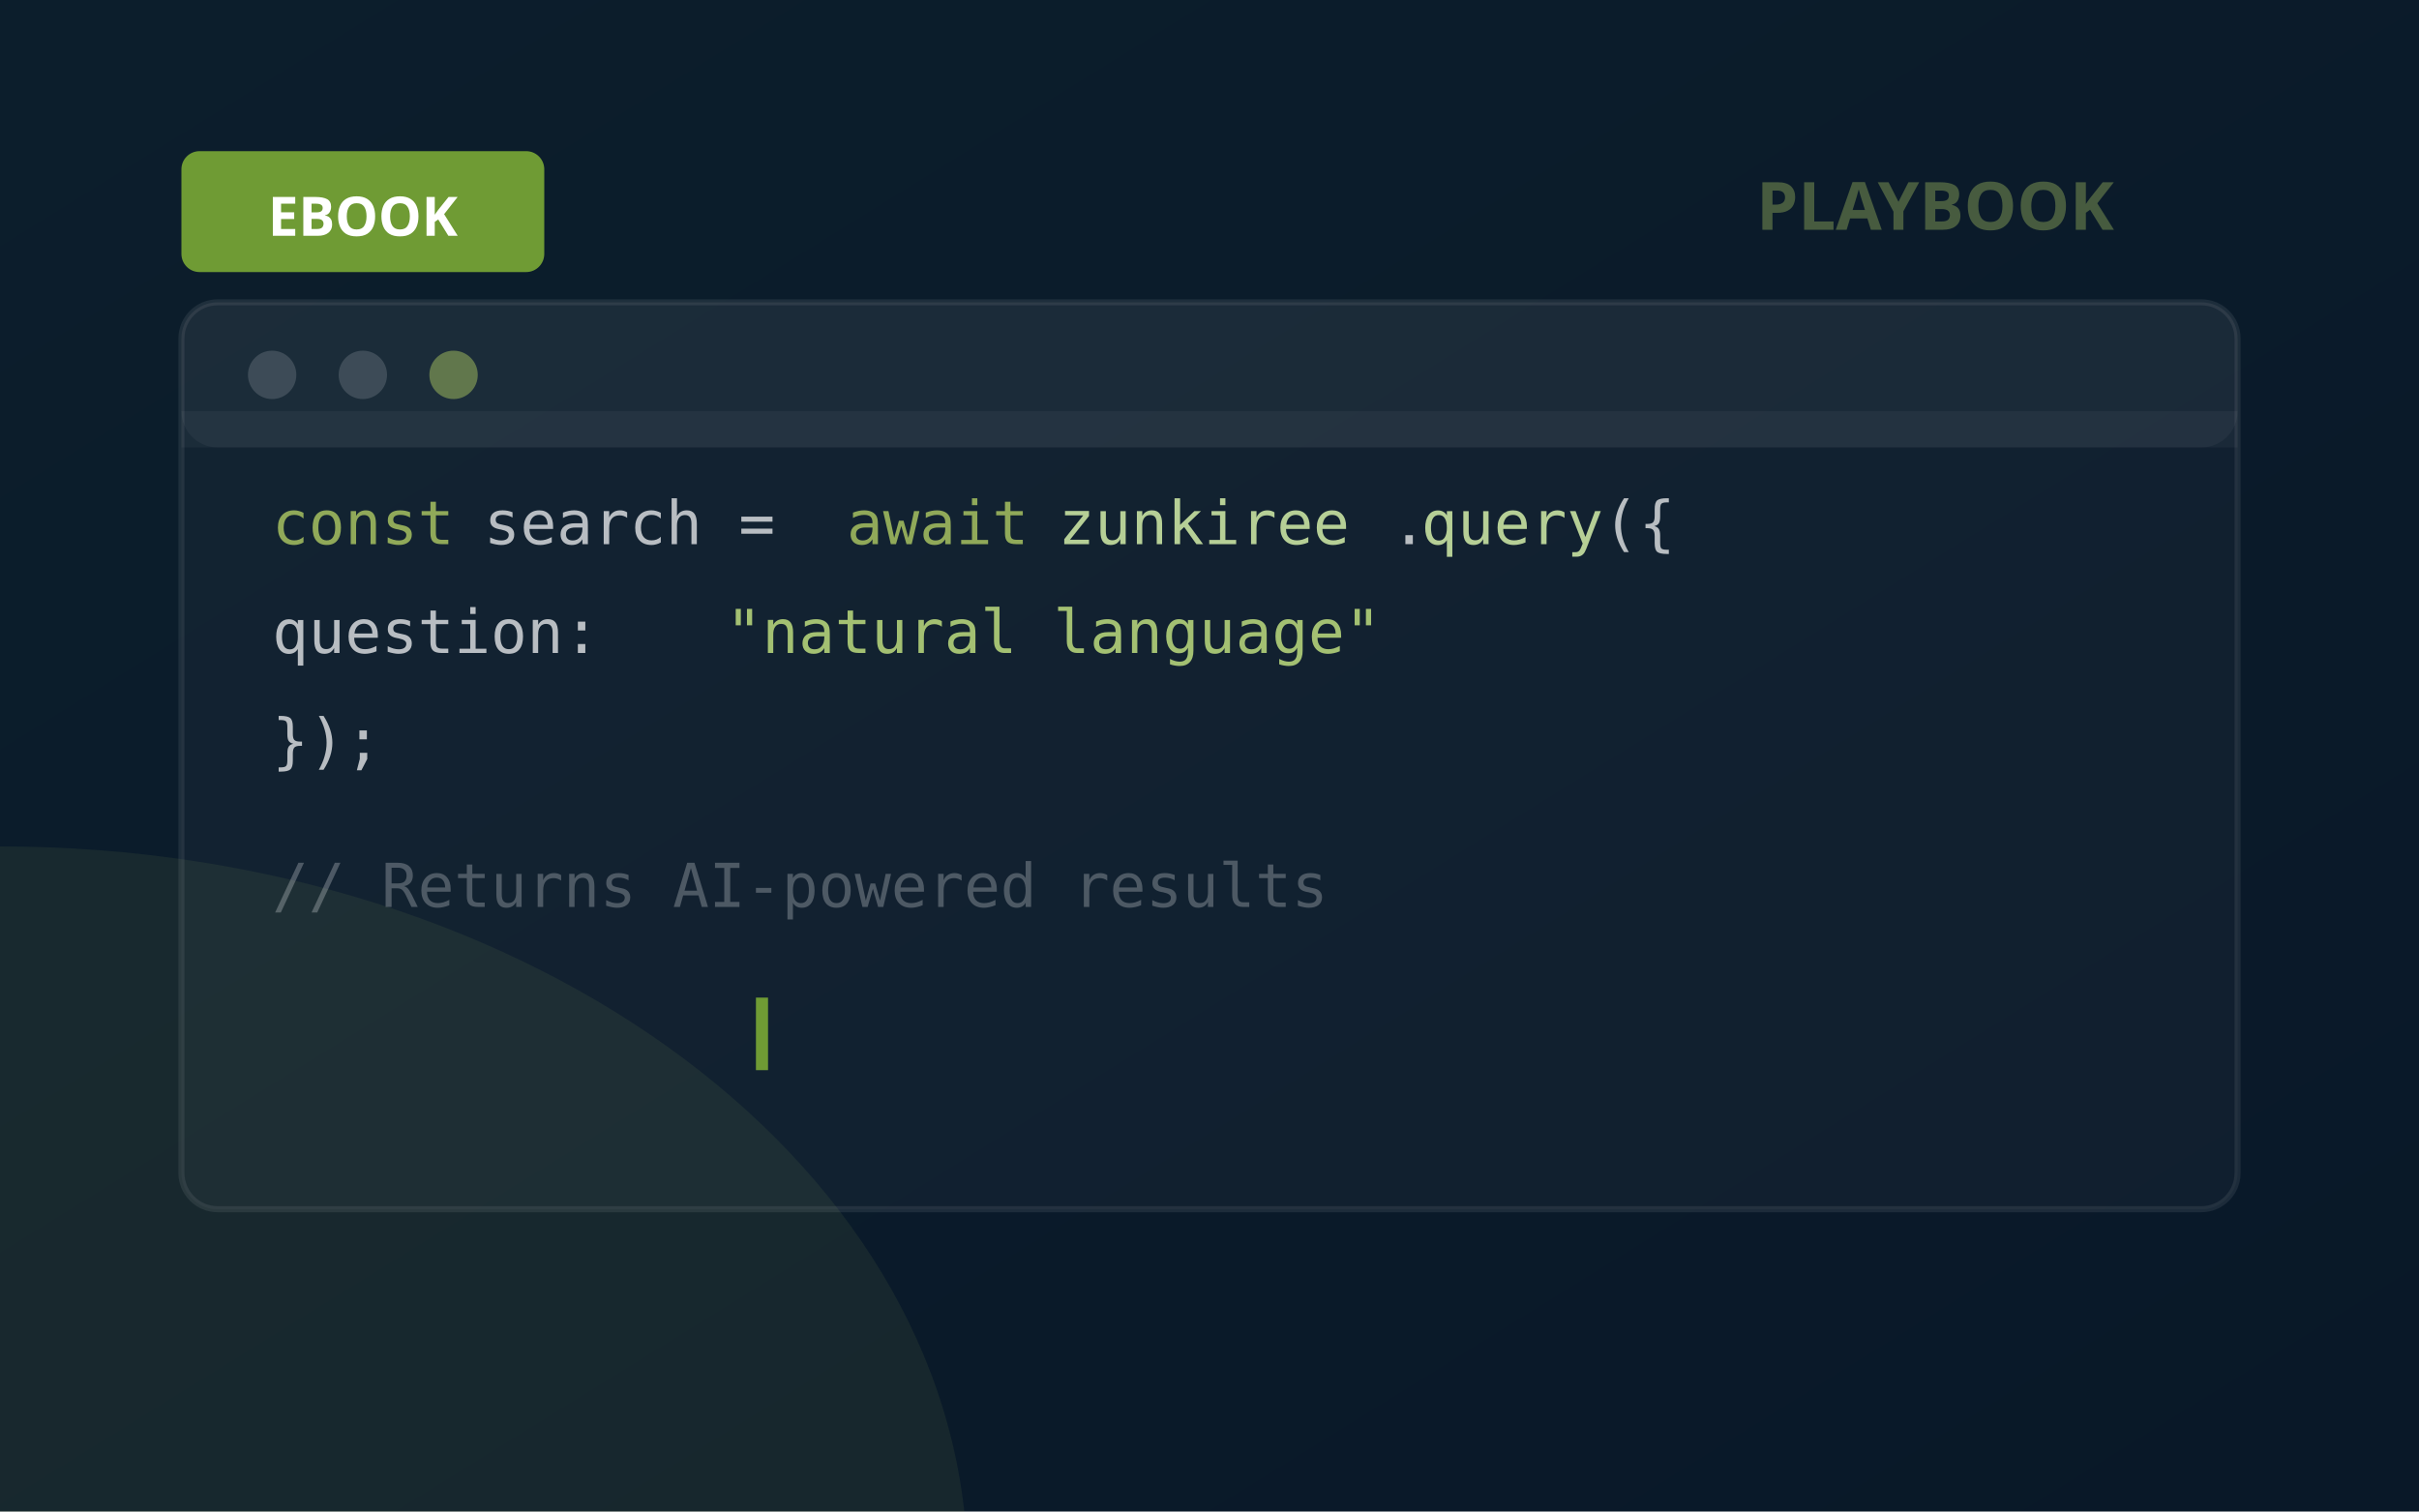
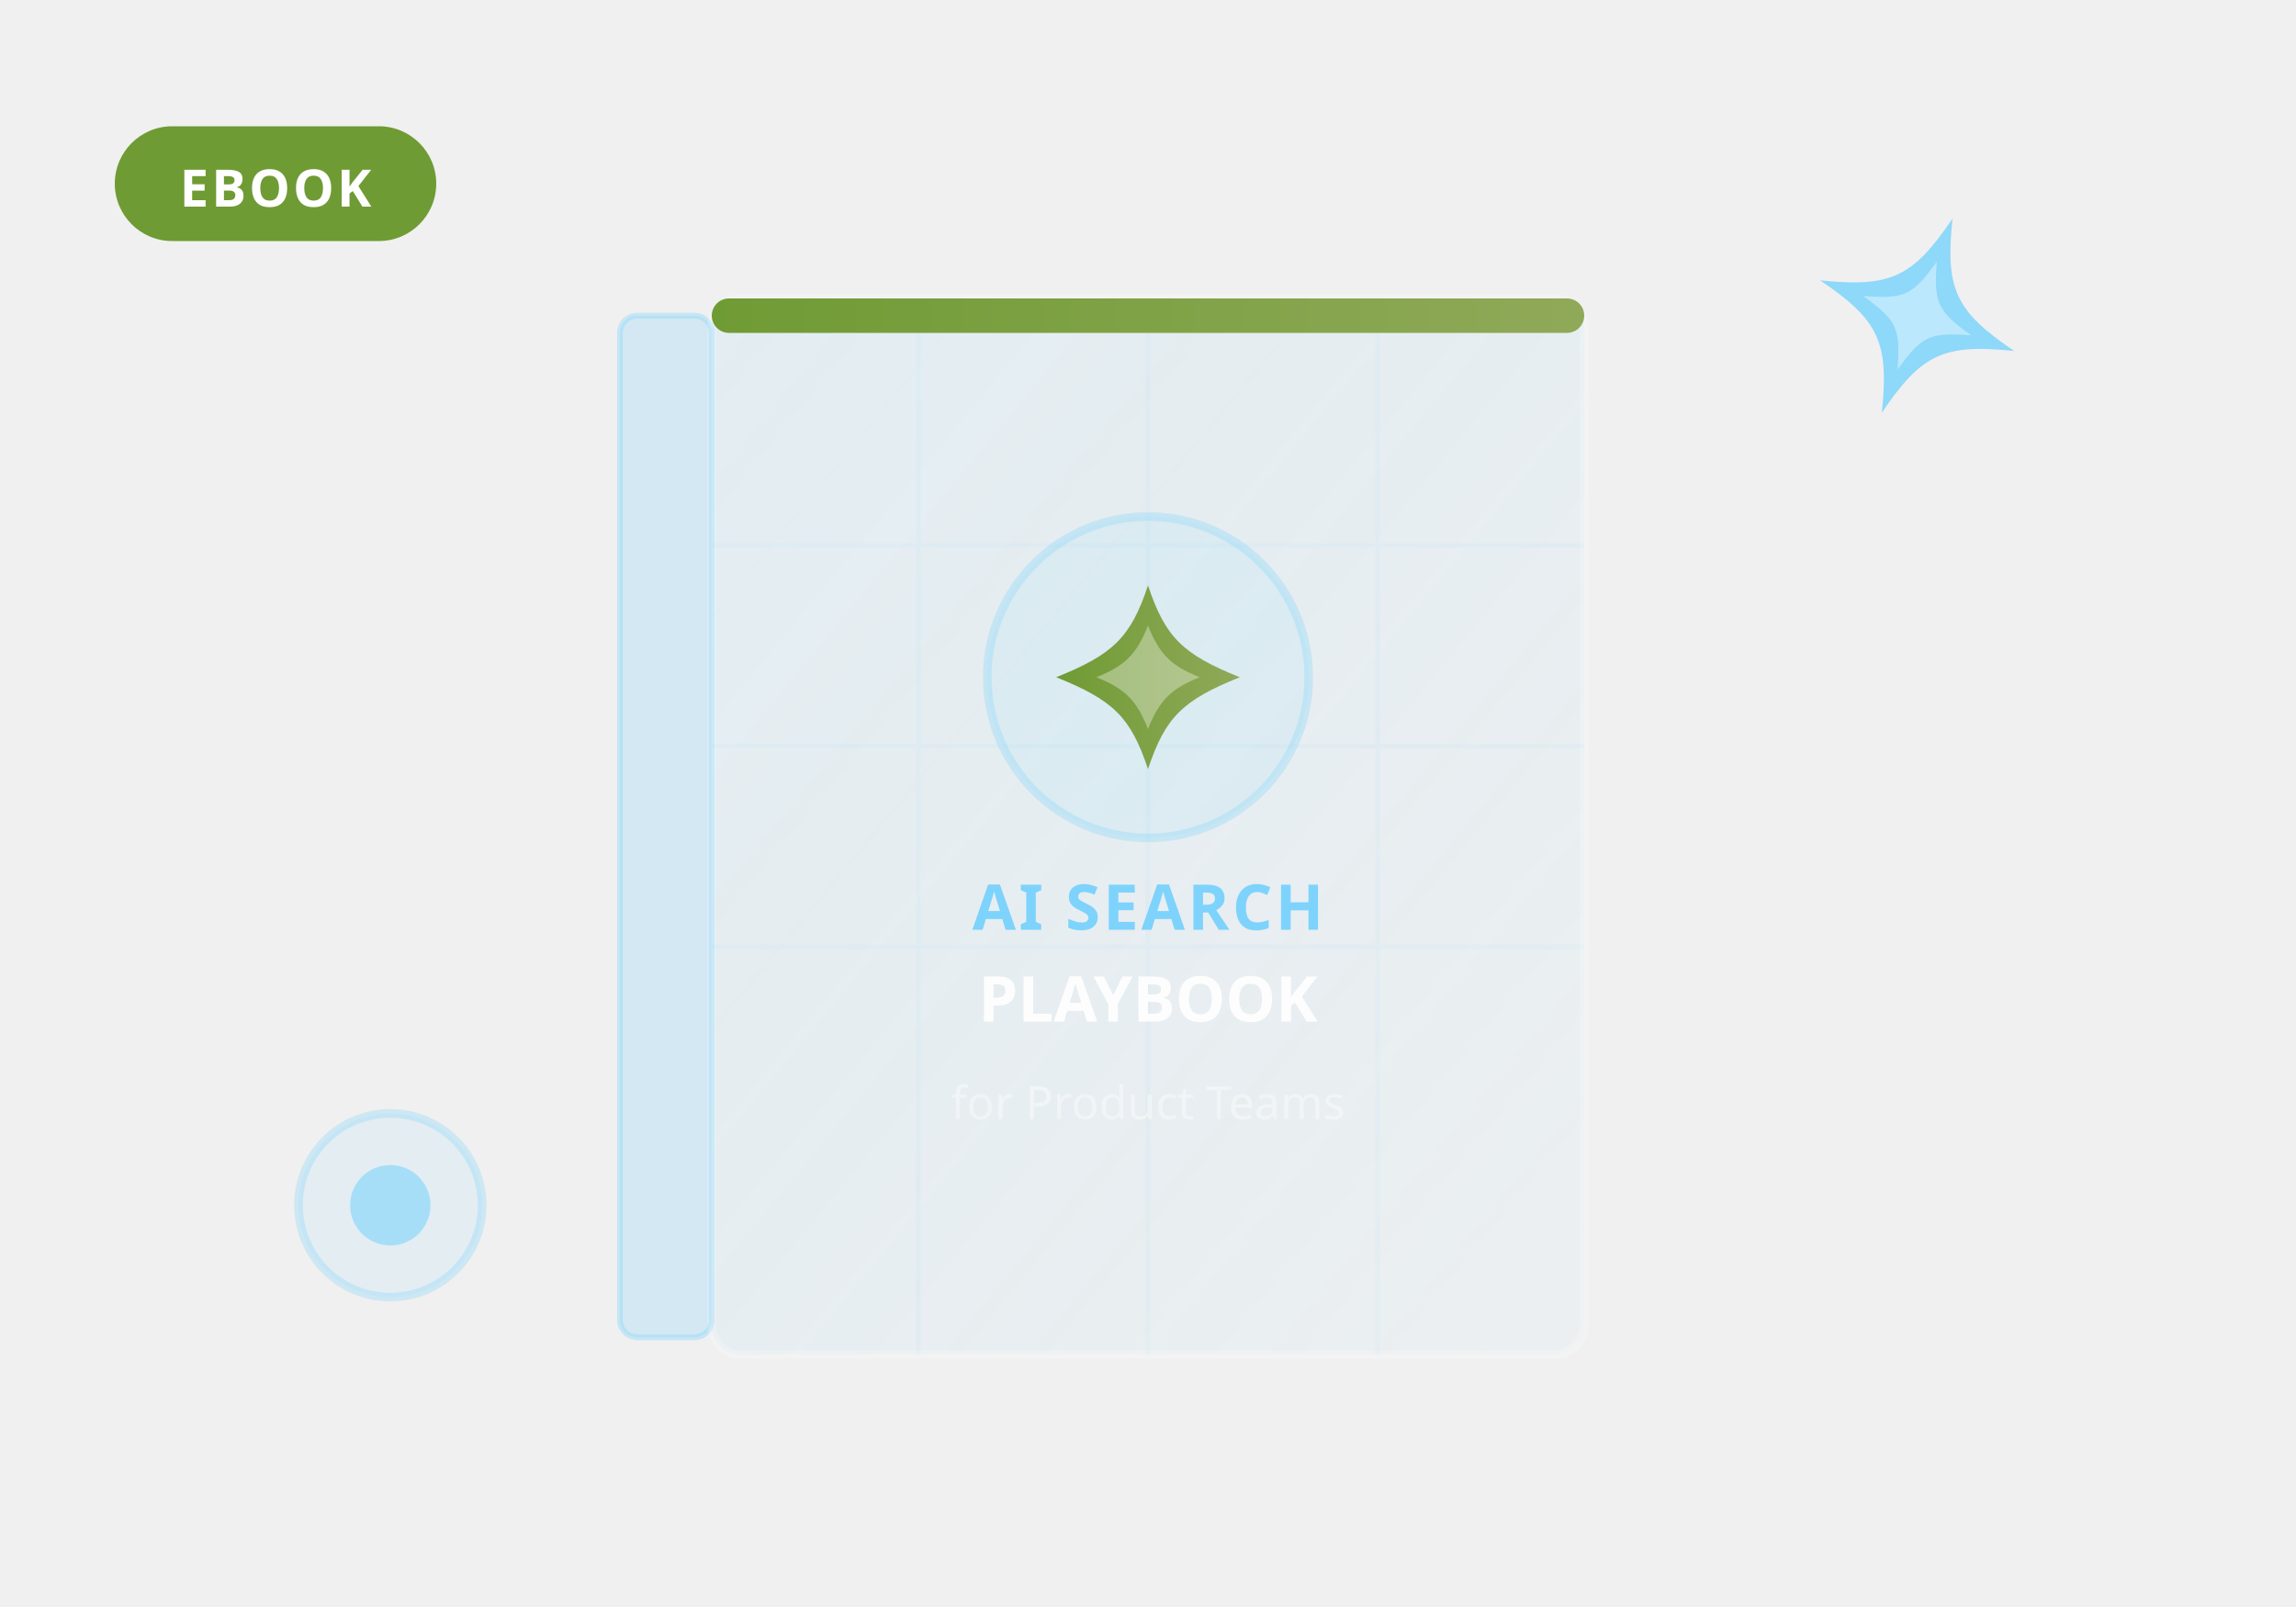
- <svg xmlns="http://www.w3.org/2000/svg" viewBox="0 0 400 250">
+ <svg xmlns="http://www.w3.org/2000/svg" viewBox="0 0 400 280">
  <defs>
-     <linearGradient id="spot-playbook-bg" x1="0%" y1="0%" x2="100%" y2="100%">
-       <stop offset="0%" stop-color="#0c1e2c" />
-       <stop offset="100%" stop-color="#091828" />
+     <linearGradient id="eb-accent" x1="0%" y1="0%" x2="100%" y2="0%">
+       <stop offset="0%" stop-color="#6f9b34" />
+       <stop offset="100%" stop-color="#90a959" />
+     </linearGradient>
+     <linearGradient id="eb-cover" x1="0%" y1="0%" x2="100%" y2="100%">
+       <stop offset="0%" stop-color="rgba(125,211,252,0.12)" />
+       <stop offset="100%" stop-color="rgba(125,211,252,0.04)" />
    </linearGradient>
  </defs>
-   <rect width="400" height="250" fill="url(#spot-playbook-bg)" />
-   <ellipse cx="0" cy="260" rx="160" ry="120" fill="rgba(144,169,89,0.10)" />
-   <g transform="translate(30, 50)">
-     <rect width="340" height="150" fill="rgba(255,255,255,0.03)" rx="6" stroke="rgba(255,255,255,0.08)" stroke-width="1" />
-     <rect width="340" height="24" fill="rgba(255,255,255,0.04)" rx="6" />
-     <rect y="18" width="340" height="6" fill="rgba(255,255,255,0.04)" />
-     <circle cx="15" cy="12" r="4" fill="rgba(255,255,255,0.15)" />
-     <circle cx="30" cy="12" r="4" fill="rgba(255,255,255,0.15)" />
-     <circle cx="45" cy="12" r="4" fill="rgba(144,169,89,0.6)" />
-     <g font-family="monospace" font-size="10" transform="translate(15, 40)">
-       <text fill="#90a959">const</text>
-       <text x="35" fill="rgba(255,255,255,0.7)"> search = </text>
-       <text x="95" fill="#90a959">await</text>
-       <text x="130" fill="#b6cf96"> zunkiree</text>
-       <text x="185" fill="rgba(255,255,255,0.7)">.</text>
-       <text x="190" fill="#b6cf96">query</text>
-       <text x="220" fill="rgba(255,255,255,0.7)">({</text>
-     </g>
-     <g font-family="monospace" font-size="10" transform="translate(15, 58)">
-       <text fill="rgba(255,255,255,0.7)">  question: </text>
-       <text x="75" fill="#a3c072">"natural language"</text>
-     </g>
-     <g font-family="monospace" font-size="10" transform="translate(15, 76)">
-       <text fill="rgba(255,255,255,0.7)">});</text>
-     </g>
-     <g font-family="monospace" font-size="10" transform="translate(15, 100)">
-       <text fill="rgba(255,255,255,0.25)">// Returns AI-powered results</text>
-     </g>
-     <rect x="95" y="115" width="2" height="12" fill="#6f9b34">
-       <animate attributeName="opacity" values="1;0;1" dur="1s" repeatCount="indefinite" />
-     </rect>
+   <rect x="108" y="55" width="16" height="178" rx="3" fill="rgba(125,211,252,0.25)" stroke="rgba(125,211,252,0.35)" stroke-width="1" />
+   <rect x="124" y="52" width="152" height="184" rx="5" fill="url(#eb-cover)" stroke="rgba(255,255,255,0.18)" stroke-width="1.5" />
+   <rect x="124" y="52" width="152" height="6" rx="3" fill="url(#eb-accent)" />
+   <g opacity="0.06" stroke="#7dd3fc" stroke-width="0.8">
+     <line x1="124" y1="95" x2="276" y2="95" />
+     <line x1="124" y1="130" x2="276" y2="130" />
+     <line x1="124" y1="165" x2="276" y2="165" />
+     <line x1="160" y1="58" x2="160" y2="236" />
+     <line x1="200" y1="58" x2="200" y2="236" />
+     <line x1="240" y1="58" x2="240" y2="236" />
  </g>
-   <rect x="30" y="25" width="60" height="20" fill="#6f9b34" rx="3" />
-   <text x="60" y="39" font-family="system-ui, sans-serif" font-size="9" font-weight="600" fill="#fff" text-anchor="middle">EBOOK</text>
-   <text x="320" y="38" font-family="system-ui, sans-serif" font-size="11" font-weight="600" fill="#90a959" opacity="0.45" text-anchor="middle">PLAYBOOK</text>
+   <circle cx="200" cy="118" r="28" fill="rgba(125,211,252,0.10)" stroke="rgba(125,211,252,0.30)" stroke-width="1.5" />
+   <path d="M200,102 C203,111 206,114 216,118 C206,122 203,125 200,134 C197,125 194,122 184,118 C194,114 197,111 200,102Z" fill="url(#eb-accent)" />
+   <path d="M200,109 C202,114 204,116 209,118 C204,120 202,122 200,127 C198,122 196,120 191,118 C196,116 198,114 200,109Z" fill="white" opacity="0.35" />
+   <text x="200" y="162" font-family="system-ui,sans-serif" font-size="11" font-weight="800" fill="#7dd3fc" text-anchor="middle" letter-spacing="0.5">AI SEARCH</text>
+   <text x="200" y="178" font-family="system-ui,sans-serif" font-size="11" font-weight="800" fill="rgba(255,255,255,0.90)" text-anchor="middle">PLAYBOOK</text>
+   <text x="200" y="195" font-family="system-ui,sans-serif" font-size="8" fill="rgba(255,255,255,0.40)" text-anchor="middle">for Product Teams</text>
+   <g transform="translate(334, 55) rotate(20)">
+     <path d="M0,-18 C3,-6 6,-3 18,0 C6,3 3,6 0,18 C-3,6 -6,3 -18,0 C-6,-3 -3,-6 0,-18Z" fill="#7dd3fc" opacity="0.85" />
+     <path d="M0,-10 C2,-3 3,-2 10,0 C3,2 2,3 0,10 C-2,3 -3,2 -10,0 C-3,-2 -2,-3 0,-10Z" fill="white" opacity="0.40" />
+   </g>
+   <circle cx="68" cy="210" r="16" fill="rgba(125,211,252,0.12)" stroke="rgba(125,211,252,0.30)" stroke-width="1.5" />
+   <circle cx="68" cy="210" r="7" fill="rgba(125,211,252,0.60)" />
+   <rect x="20" y="22" width="56" height="20" fill="#6f9b34" rx="10" />
+   <text x="48" y="36" font-family="system-ui,sans-serif" font-size="9" font-weight="700" fill="#fff" text-anchor="middle" letter-spacing="0.5">EBOOK</text>
</svg>
